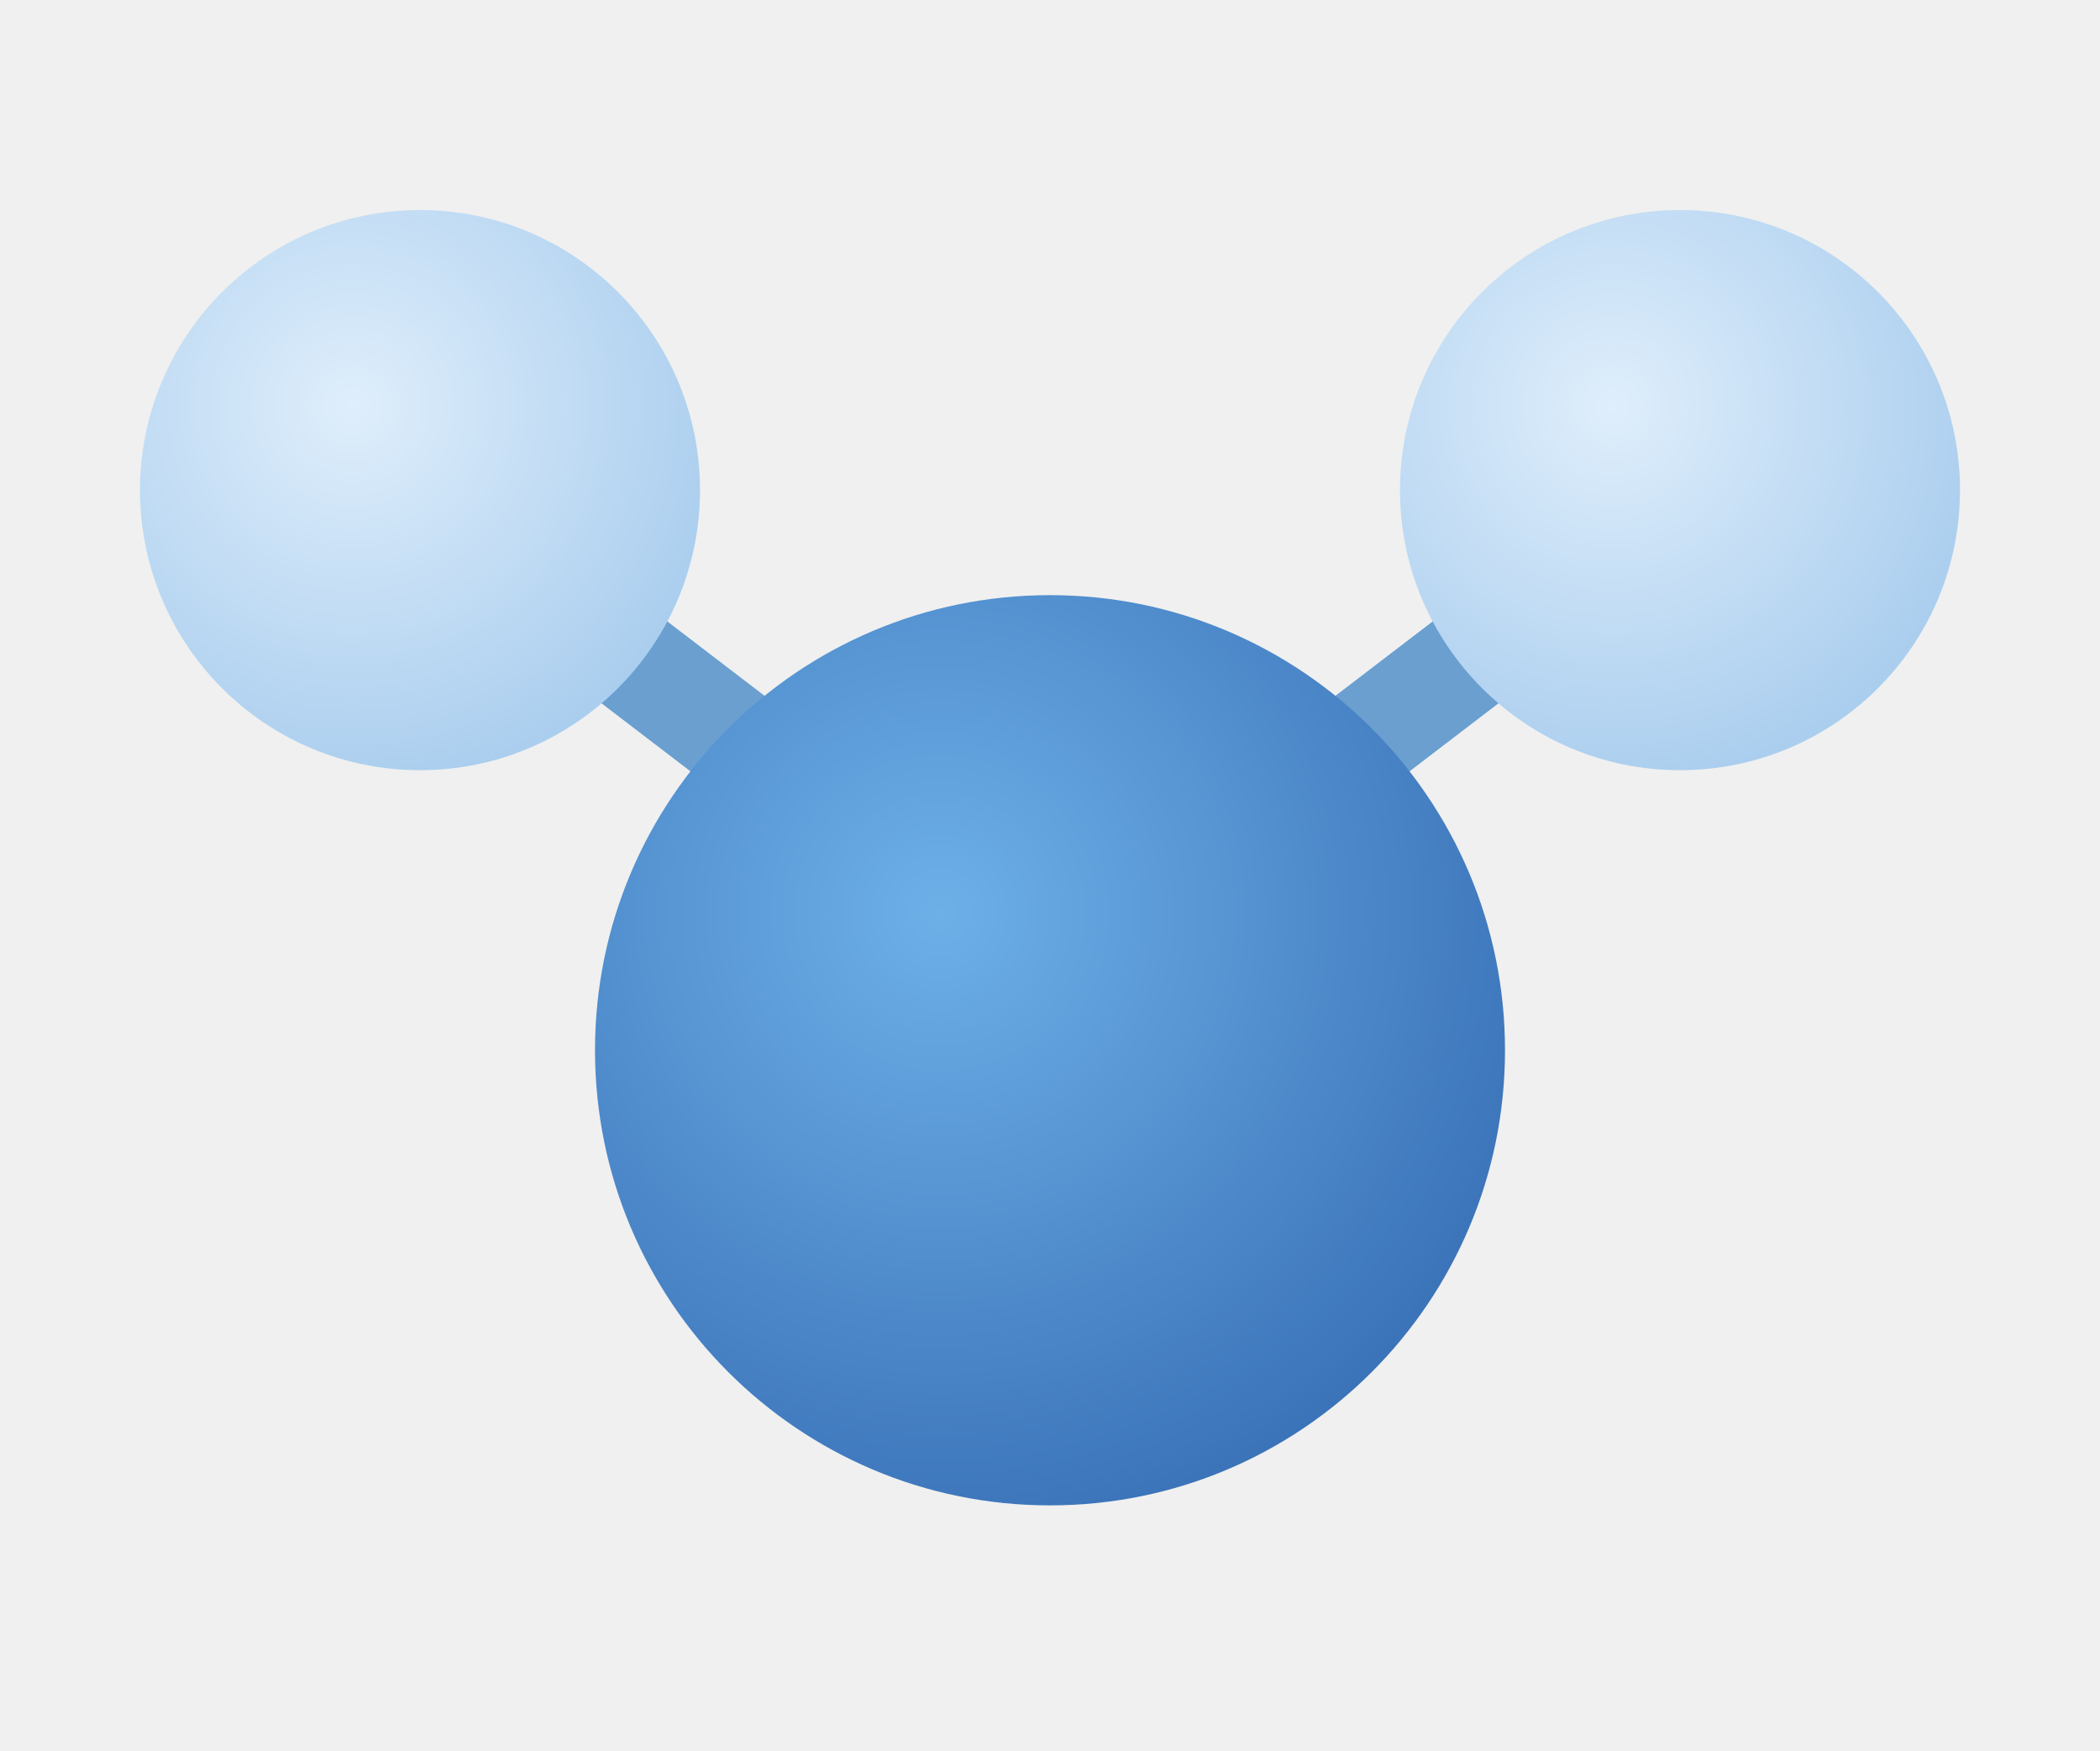
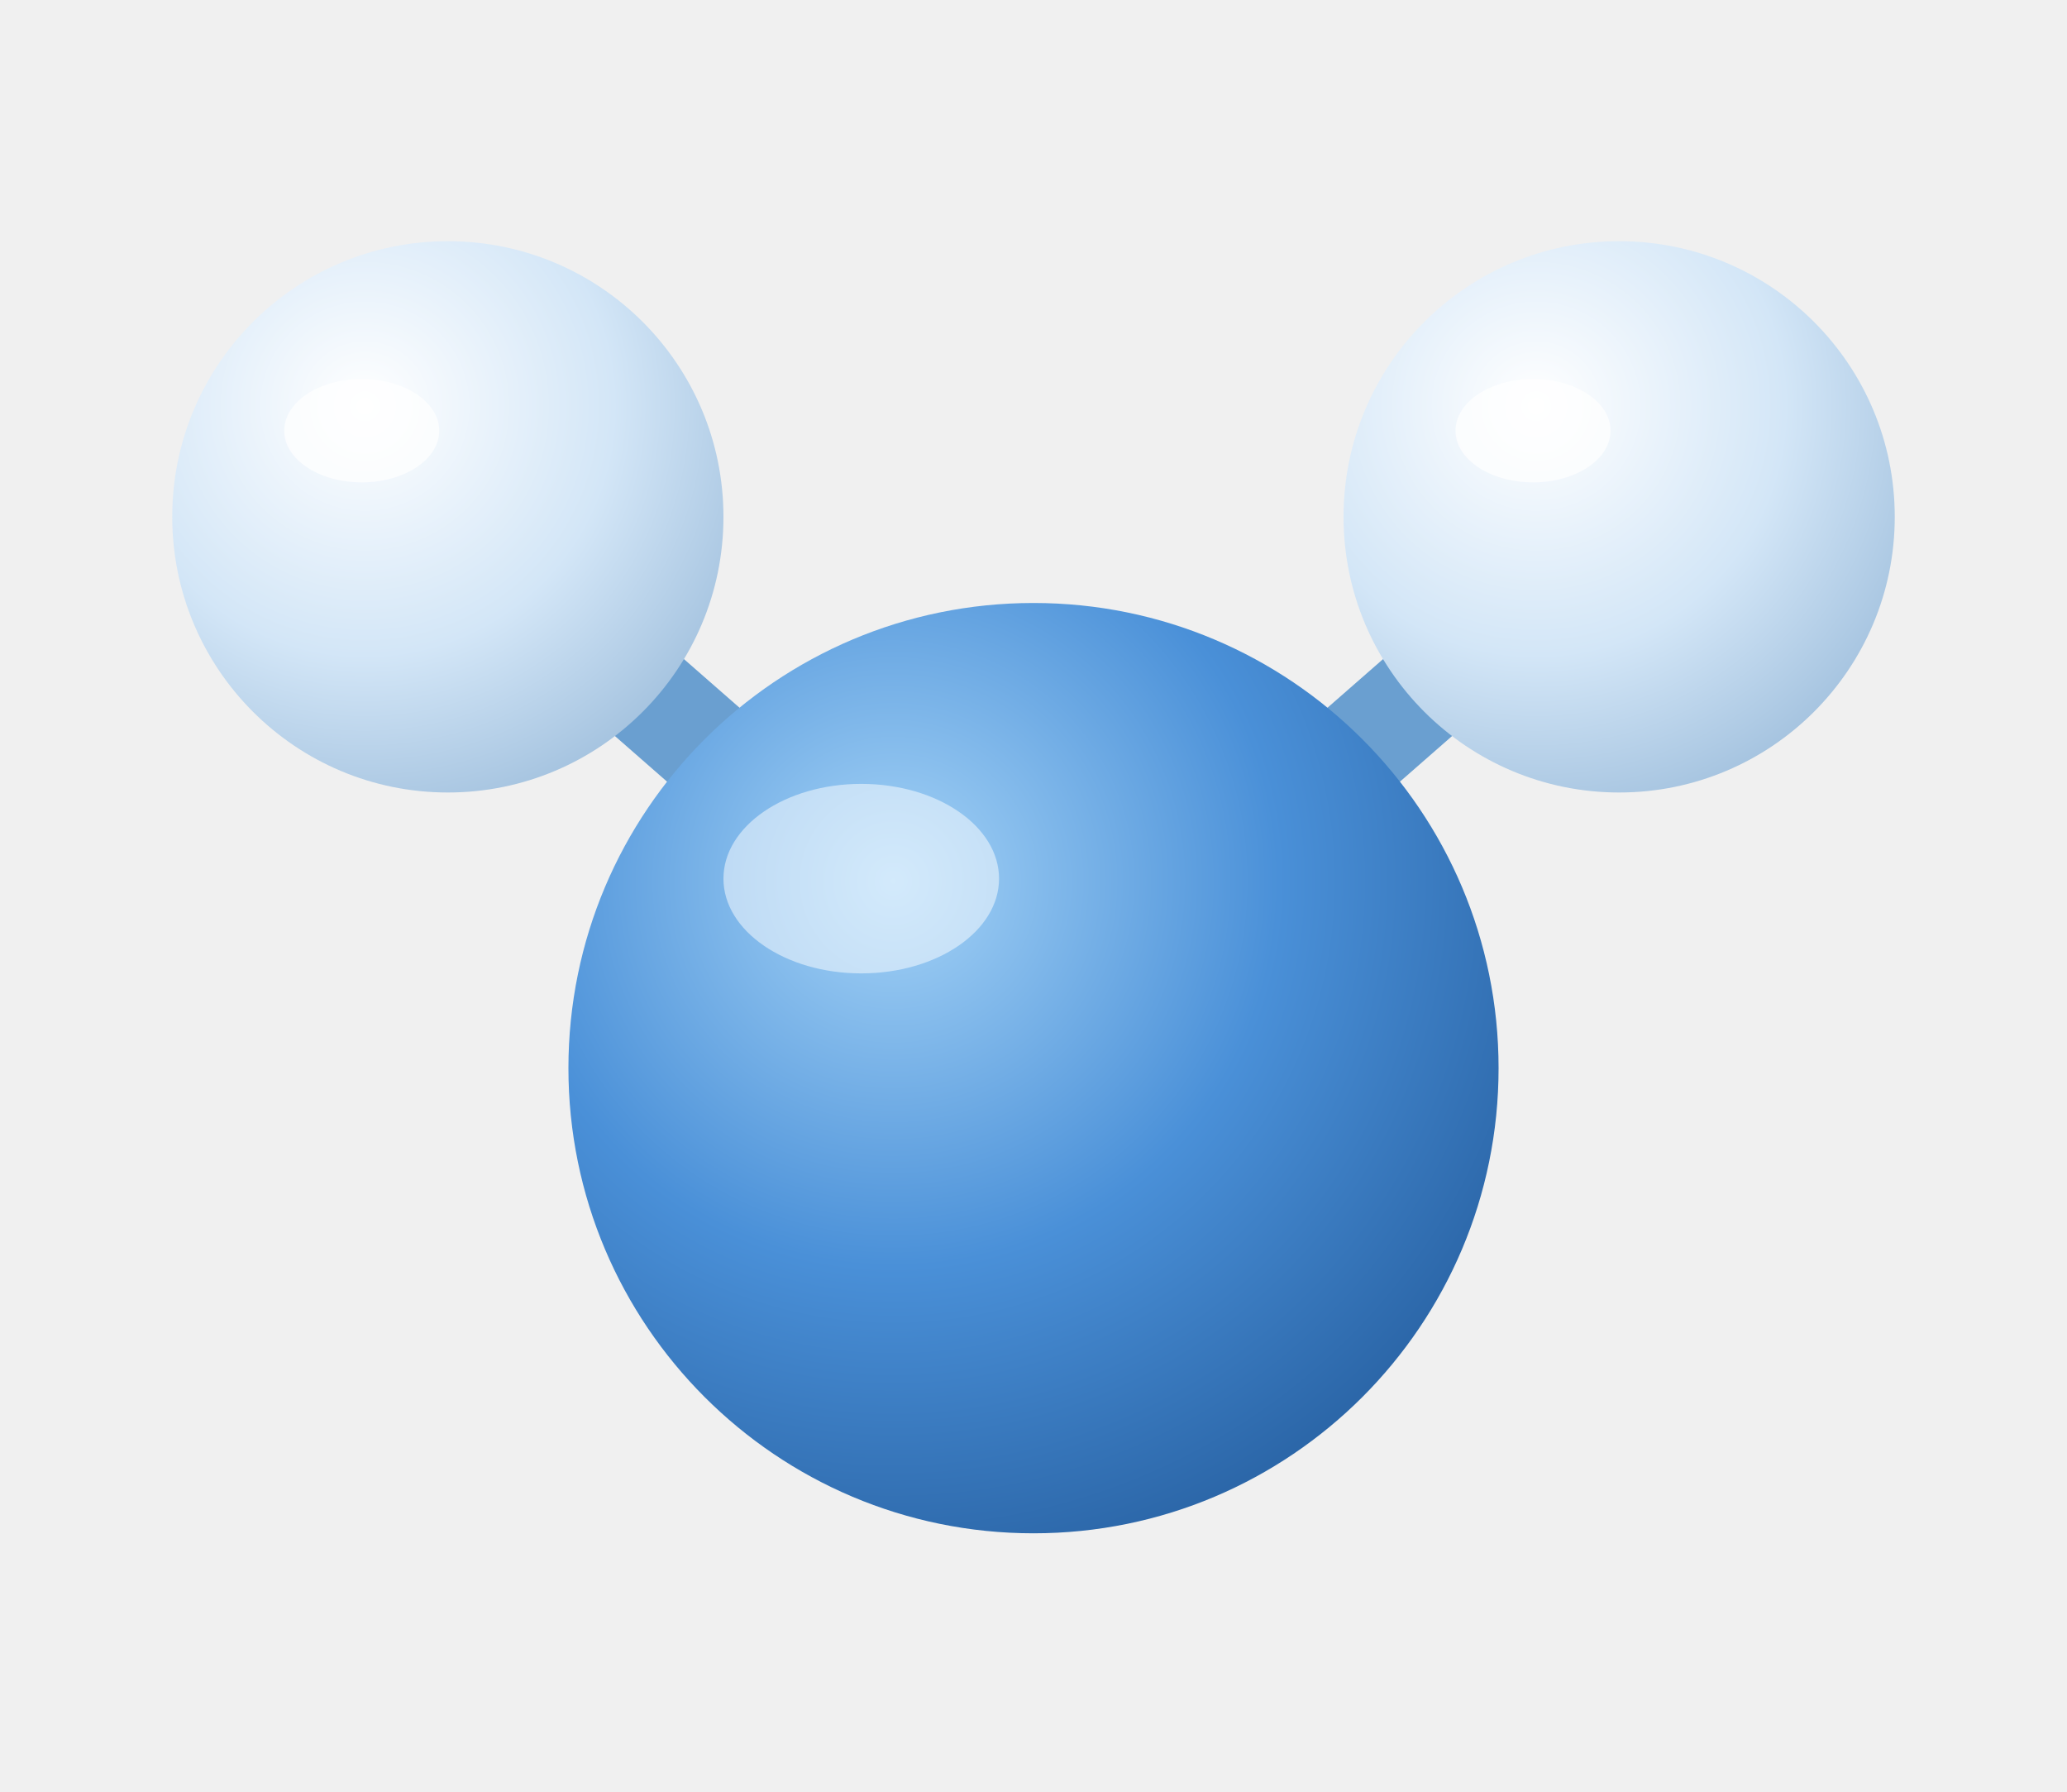
- <svg xmlns="http://www.w3.org/2000/svg" width="120" height="100" viewBox="0 0 120 100">
+ <svg xmlns="http://www.w3.org/2000/svg" width="120" height="104" viewBox="0 0 120 104">
  <defs>
-     <radialGradient id="oW" cx="38%" cy="35%" r="70%">
-       <stop offset="0%" stop-color="#6db0e8" />
-       <stop offset="100%" stop-color="#3a72b8" />
+     <radialGradient id="oBlue" cx="35%" cy="30%" r="75%">
+       <stop offset="0%" stop-color="#a6d4f7" />
+       <stop offset="55%" stop-color="#4a90d8" />
+       <stop offset="100%" stop-color="#2b66a8" />
    </radialGradient>
-     <radialGradient id="hW" cx="38%" cy="35%" r="70%">
-       <stop offset="0%" stop-color="#dfeefb" />
-       <stop offset="100%" stop-color="#a9cdee" />
+     <radialGradient id="hWhite" cx="35%" cy="30%" r="75%">
+       <stop offset="0%" stop-color="#ffffff" />
+       <stop offset="60%" stop-color="#d3e6f7" />
+       <stop offset="100%" stop-color="#a6c4e0" />
    </radialGradient>
  </defs>
  <g stroke="#6a9fd0" stroke-width="6" stroke-linecap="round">
-     <line x1="60" y1="56" x2="26" y2="30" />
-     <line x1="60" y1="56" x2="94" y2="30" />
+     <line x1="60" y1="60" x2="28" y2="32" />
+     <line x1="60" y1="60" x2="92" y2="32" />
  </g>
-   <circle cx="60" cy="60" r="26" fill="url(#oW)" />
-   <circle cx="24" cy="28" r="16" fill="url(#hW)" />
-   <circle cx="96" cy="28" r="16" fill="url(#hW)" />
+   <circle cx="60" cy="62" r="27" fill="url(#oBlue)" />
+   <ellipse cx="50" cy="51" rx="8" ry="5.5" fill="#fff" opacity="0.5" />
+   <circle cx="26" cy="30" r="16" fill="url(#hWhite)" />
+   <ellipse cx="21" cy="25" rx="4.5" ry="3" fill="#fff" opacity="0.7" />
+   <circle cx="94" cy="30" r="16" fill="url(#hWhite)" />
+   <ellipse cx="89" cy="25" rx="4.5" ry="3" fill="#fff" opacity="0.7" />
</svg>
